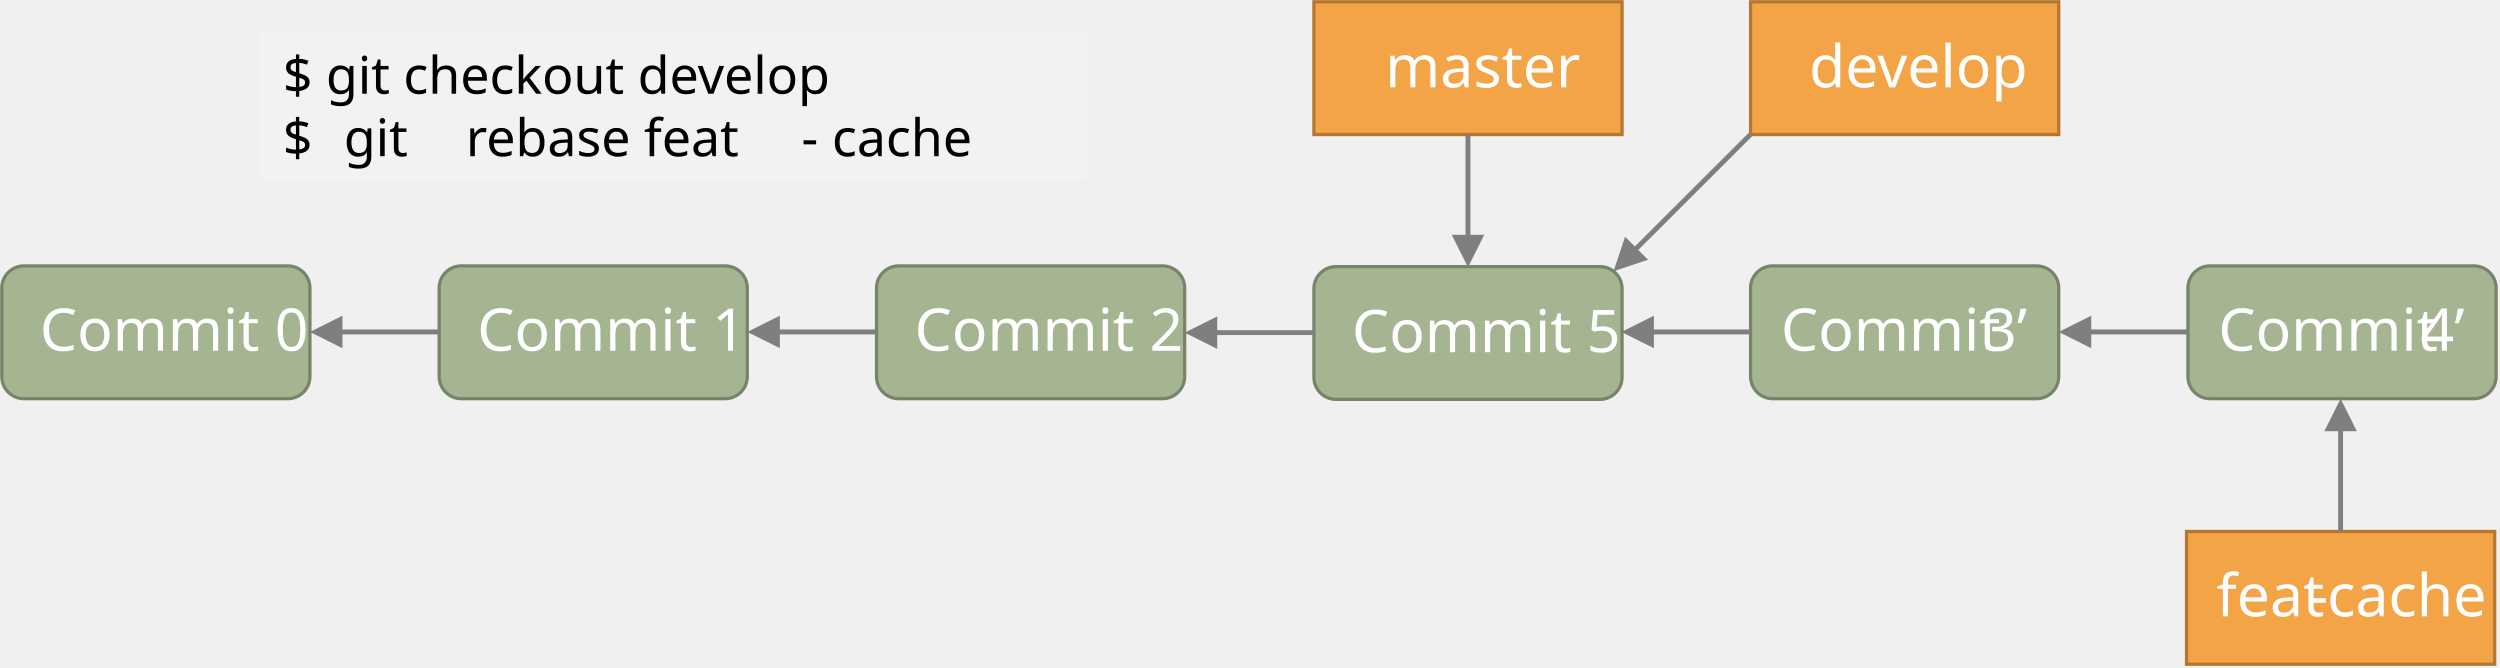
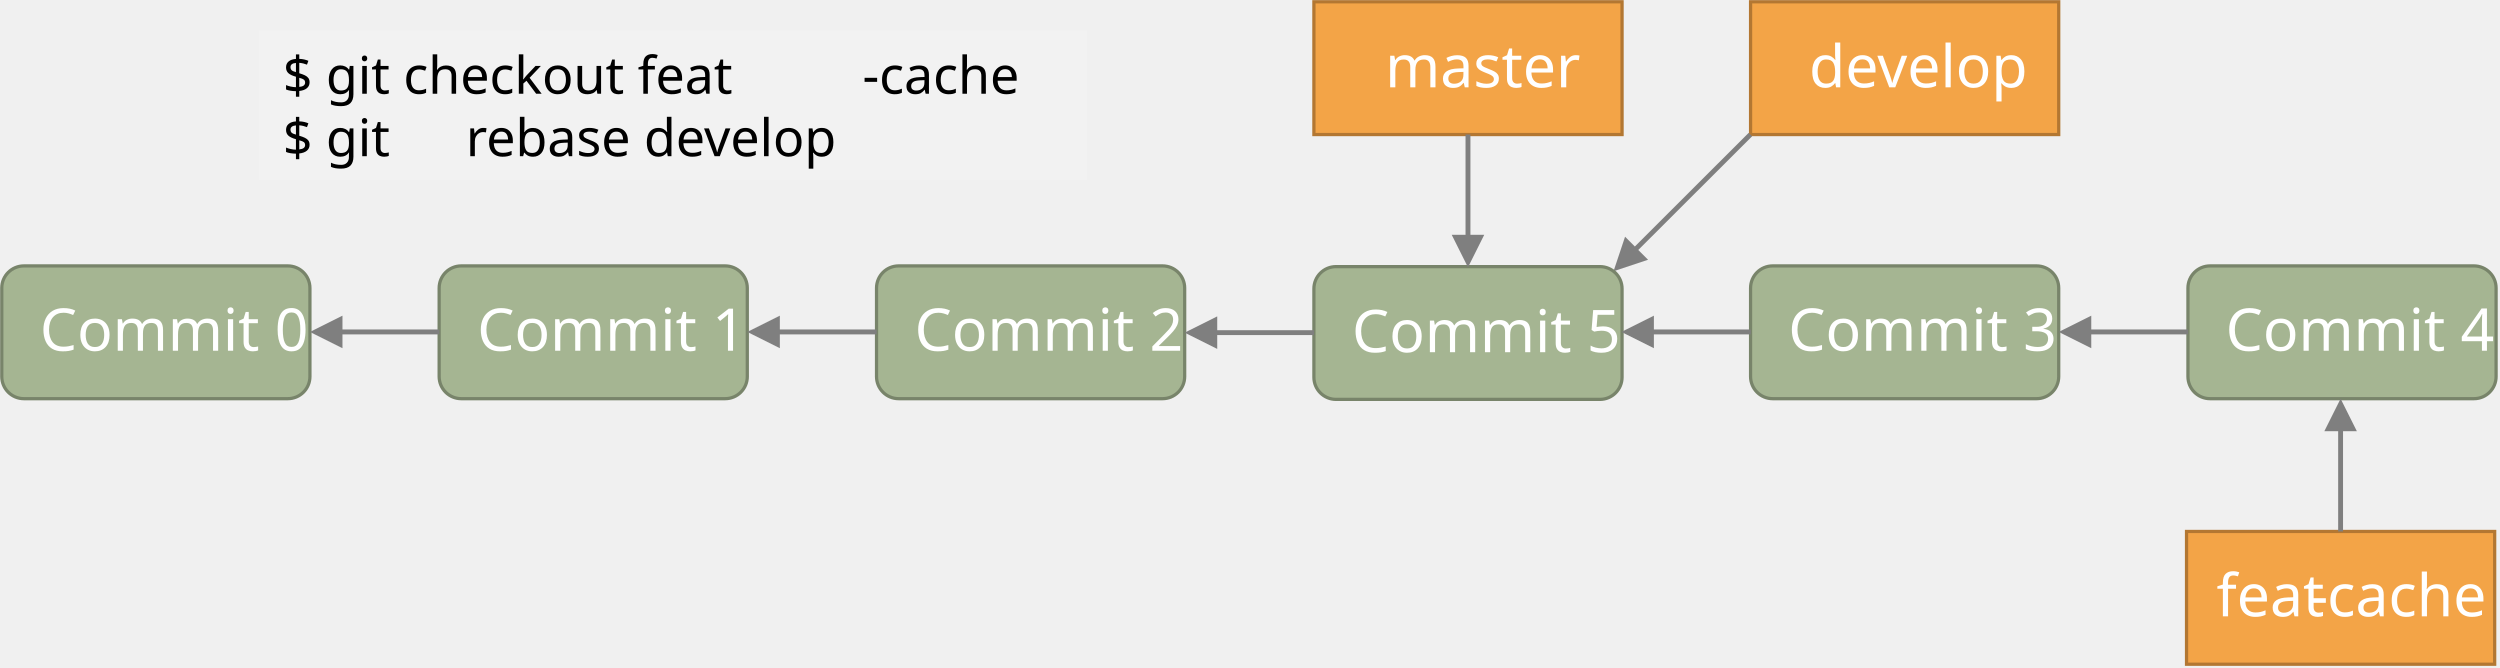
<svg xmlns="http://www.w3.org/2000/svg" width="3521" height="940" overflow="hidden">
  <defs>
    <clipPath id="clip0">
      <rect x="66" y="677" width="3521" height="940" />
    </clipPath>
  </defs>
  <g clip-path="url(#clip0)" transform="translate(-66 -677)">
    <path d="M68.5 1082.67C68.5 1065.45 82.454 1051.5 99.667 1051.5L471.333 1051.5C488.546 1051.5 502.5 1065.45 502.5 1082.67L502.5 1207.33C502.5 1224.55 488.546 1238.5 471.333 1238.5L99.667 1238.5C82.454 1238.5 68.5 1224.55 68.5 1207.33Z" stroke="#78846A" stroke-width="4.583" stroke-miterlimit="8" fill="#A5B592" fill-rule="evenodd" />
    <text fill="#FFFFFF" font-family="Calibri,Calibri_MSFontService,sans-serif" font-weight="400" font-size="83" transform="matrix(1 0 0 1 122.1 1171)">Commit 0</text>
    <path d="M684.5 1082.67C684.5 1065.45 698.454 1051.5 715.667 1051.5L1087.33 1051.5C1104.55 1051.5 1118.5 1065.45 1118.5 1082.67L1118.5 1207.33C1118.5 1224.55 1104.55 1238.5 1087.33 1238.5L715.667 1238.5C698.454 1238.5 684.5 1224.55 684.5 1207.33Z" stroke="#78846A" stroke-width="4.583" stroke-miterlimit="8" fill="#A5B592" fill-rule="evenodd" />
    <text fill="#FFFFFF" font-family="Calibri,Calibri_MSFontService,sans-serif" font-weight="400" font-size="83" transform="matrix(1 0 0 1 738.1 1171)">Commit 1</text>
    <path d="M1300.5 1082.67C1300.5 1065.45 1314.45 1051.5 1331.67 1051.5L1703.33 1051.5C1720.55 1051.5 1734.5 1065.45 1734.5 1082.67L1734.5 1207.33C1734.5 1224.55 1720.55 1238.5 1703.33 1238.5L1331.67 1238.5C1314.45 1238.5 1300.5 1224.55 1300.5 1207.33Z" stroke="#78846A" stroke-width="4.583" stroke-miterlimit="8" fill="#A5B592" fill-rule="evenodd" />
    <text fill="#FFFFFF" font-family="Calibri,Calibri_MSFontService,sans-serif" font-weight="400" font-size="83" transform="matrix(1 0 0 1 1354.1 1171)">Commit 2</text>
    <path d="M6.80929e-06-3.438 140.938-3.437 140.937 3.438-6.80929e-06 3.438ZM136.354-22.916 182.188 0 136.354 22.917Z" fill="#7F7F7F" transform="matrix(-1 0 0 1 684.688 1144.5)" />
    <path d="M6.80929e-06-3.438 140.938-3.437 140.937 3.438-6.80929e-06 3.438ZM136.354-22.916 182.188 0 136.354 22.917Z" fill="#7F7F7F" transform="matrix(-1 0 0 1 1300.69 1144.5)" />
    <path d="M2531.5 1082.67C2531.5 1065.45 2545.45 1051.5 2562.67 1051.5L2934.33 1051.5C2951.55 1051.5 2965.5 1065.45 2965.5 1082.67L2965.5 1207.33C2965.5 1224.55 2951.55 1238.5 2934.33 1238.5L2562.67 1238.5C2545.45 1238.5 2531.5 1224.55 2531.5 1207.33Z" stroke="#78846A" stroke-width="4.583" stroke-miterlimit="8" fill="#A5B592" fill-rule="evenodd" />
-     <text fill="#FFFFFF" font-family="Calibri,Calibri_MSFontService,sans-serif" font-weight="400" font-size="83" transform="matrix(1 0 0 1 2574.27 1171)">Commit <tspan font-size="83" x="284.74" y="0">3’</tspan>
-     </text>
+     <text fill="#FFFFFF" font-family="Calibri,Calibri_MSFontService,sans-serif" font-weight="400" font-size="83" transform="matrix(1 0 0 1 2584.59 1171)">Commit 3</text>
    <path d="M3147.5 1082.67C3147.5 1065.45 3161.45 1051.5 3178.67 1051.5L3550.33 1051.5C3567.55 1051.5 3581.5 1065.45 3581.5 1082.67L3581.5 1207.33C3581.5 1224.55 3567.55 1238.5 3550.33 1238.5L3178.67 1238.5C3161.45 1238.5 3147.5 1224.55 3147.5 1207.33Z" stroke="#78846A" stroke-width="4.583" stroke-miterlimit="8" fill="#A5B592" fill-rule="evenodd" />
-     <text fill="#FFFFFF" font-family="Calibri,Calibri_MSFontService,sans-serif" font-weight="400" font-size="83" transform="matrix(1 0 0 1 3190.27 1171)">Commit <tspan font-size="83" x="284.74" y="0">4’</tspan>
-     </text>
+     <text fill="#FFFFFF" font-family="Calibri,Calibri_MSFontService,sans-serif" font-weight="400" font-size="83" transform="matrix(1 0 0 1 3200.59 1171)">Commit 4</text>
    <rect x="2531.5" y="679.5" width="434" height="187" stroke="#B37732" stroke-width="4.583" stroke-miterlimit="8" fill="#F3A447" />
    <text fill="#FFFFFF" font-family="Calibri,Calibri_MSFontService,sans-serif" font-weight="400" font-size="83" transform="matrix(1 0 0 1 2613.84 800)">develop</text>
    <path d="M2.429-2.432 166.015 160.92 161.157 165.785-2.429 2.432ZM176.536 143.898 192.775 192.5 144.15 176.33Z" fill="#7F7F7F" transform="matrix(-1 0 0 1 2531.28 866.5)" />
    <path d="M6.80929e-06-3.438 140.938-3.437 140.937 3.438-6.80929e-06 3.438ZM136.354-22.916 182.188 0 136.354 22.917Z" fill="#7F7F7F" transform="matrix(-1 0 0 1 3147.69 1144.5)" />
    <rect x="3145.5" y="1425.5" width="434" height="187" stroke="#B37732" stroke-width="4.583" stroke-miterlimit="8" fill="#F3A447" />
    <text fill="#FFFFFF" font-family="Calibri,Calibri_MSFontService,sans-serif" font-weight="400" font-size="83" transform="matrix(1 0 0 1 3187.65 1545)">feat<tspan font-size="83" x="130.671" y="0">-</tspan>
      <tspan font-size="83" x="155.879" y="0">cache</tspan>
    </text>
    <path d="M3.438-6.63405e-06 3.438 145.75-3.437 145.75-3.438 6.63405e-06ZM22.917 141.167 0 187-22.916 141.167Z" fill="#7F7F7F" transform="matrix(1 0 0 -1 3362.5 1425.5)" />
    <path d="M1916.5 1083.67C1916.5 1066.45 1930.45 1052.5 1947.67 1052.5L2319.33 1052.5C2336.55 1052.5 2350.5 1066.45 2350.5 1083.67L2350.5 1208.33C2350.5 1225.55 2336.55 1239.5 2319.33 1239.5L1947.67 1239.5C1930.45 1239.5 1916.5 1225.55 1916.5 1208.33Z" stroke="#78846A" stroke-width="4.583" stroke-miterlimit="8" fill="#A5B592" fill-rule="evenodd" />
    <text fill="#FFFFFF" font-family="Calibri,Calibri_MSFontService,sans-serif" font-weight="400" font-size="83" transform="matrix(1 0 0 1 1970.1 1173)">Commit 5</text>
    <path d="M6.80929e-06-3.438 140.938-3.437 140.937 3.438-6.80929e-06 3.438ZM136.354-22.916 182.188 0 136.354 22.917Z" fill="#7F7F7F" transform="matrix(-1 0 0 1 1916.69 1145.5)" />
    <rect x="1916.5" y="679.5" width="434" height="187" stroke="#B37732" stroke-width="4.583" stroke-miterlimit="8" fill="#F3A447" />
    <text fill="#FFFFFF" font-family="Calibri,Calibri_MSFontService,sans-serif" font-weight="400" font-size="83" transform="matrix(1 0 0 1 2016.84 800)">master</text>
    <path d="M2136.94 866.5 2136.94 1012.25 2130.06 1012.25 2130.06 866.5ZM2156.42 1007.67 2133.5 1053.5 2110.58 1007.67Z" fill="#7F7F7F" />
    <rect x="431" y="720" width="1166" height="211" fill="#F2F2F2" />
-     <text font-family="Cascadia Code,Cascadia Code_MSFontService,sans-serif" font-weight="400" font-size="73" transform="matrix(1 0 0 1 464.337 809)">$ git checkout develop<tspan font-size="73" x="0" y="88">$</tspan>
-       <tspan font-size="73" x="85.938" y="88">git</tspan>
-       <tspan font-size="73" x="257.812" y="88">rebase feat</tspan>
-       <tspan font-size="73" x="730.469" y="88">-</tspan>
-       <tspan font-size="73" x="773.438" y="88">cache</tspan>
+     <text font-family="Cascadia Code,Cascadia Code_MSFontService,sans-serif" font-weight="400" font-size="73" transform="matrix(1 0 0 1 464.337 809)">$ git checkout feat<tspan font-size="73" x="816.406" y="0">-</tspan>cache<tspan font-size="73" x="0" y="88">$ git </tspan>
+       <tspan font-size="73" x="257.812" y="88">rebase develop</tspan>
    </text>
    <path d="M6.80929e-06-3.438 140.938-3.437 140.937 3.438-6.80929e-06 3.438ZM136.354-22.916 182.188 0 136.354 22.917Z" fill="#7F7F7F" transform="matrix(-1 0 0 1 2531.69 1144.5)" />
  </g>
</svg>
